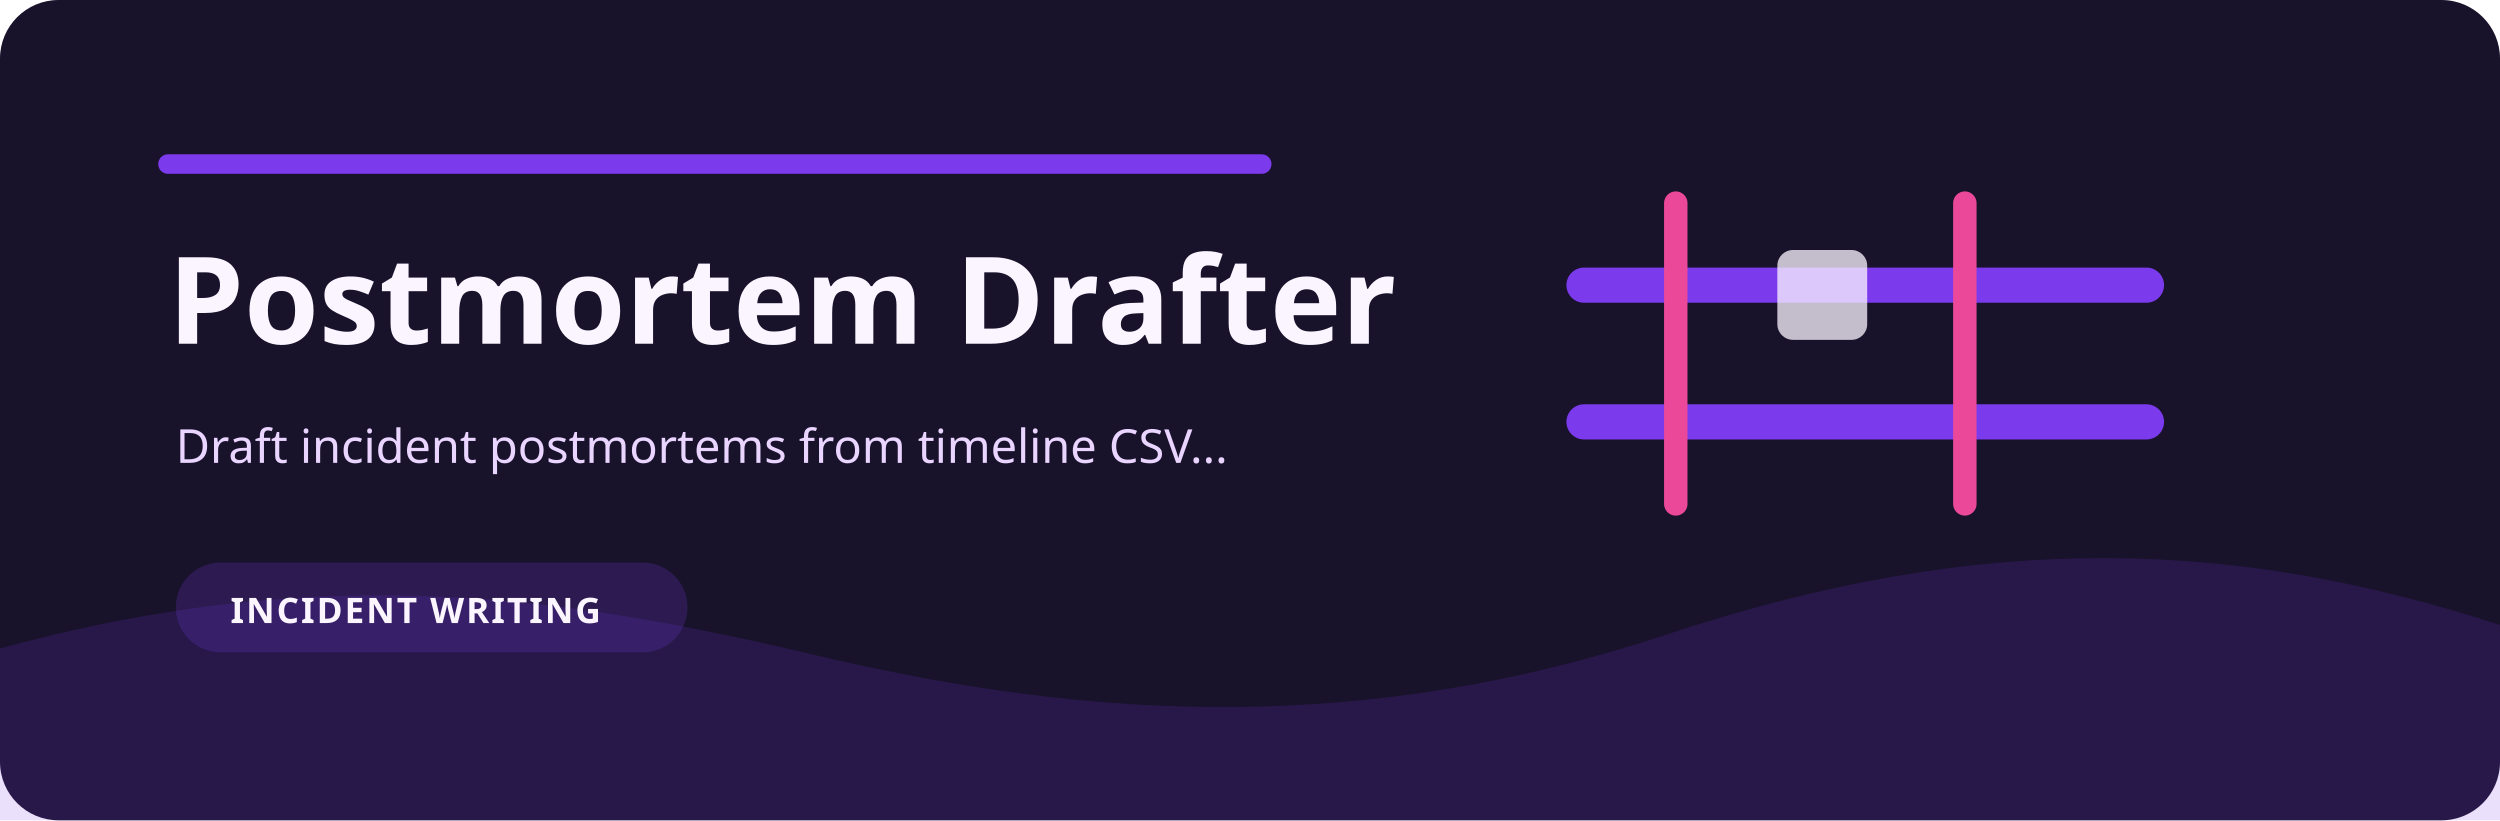
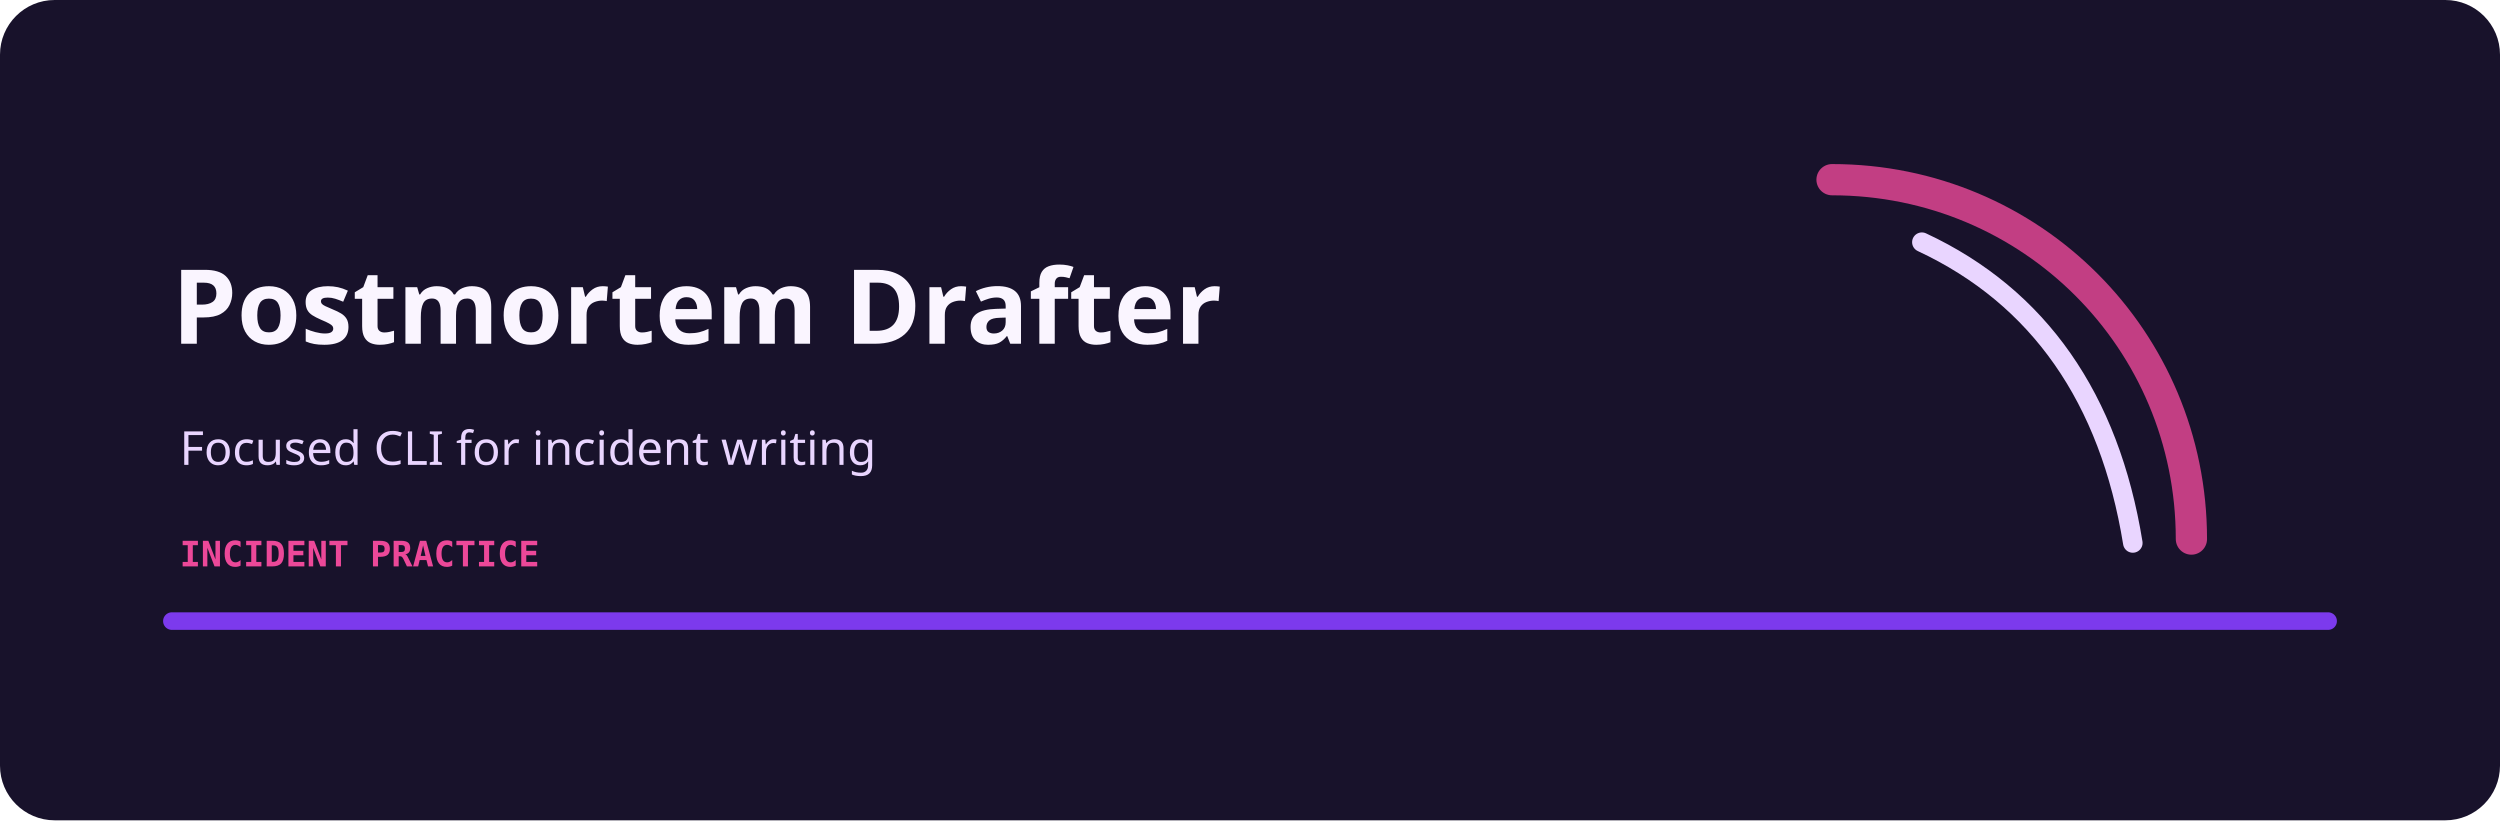
- <svg xmlns="http://www.w3.org/2000/svg" width="1280" height="420" viewBox="0 0 1280 420" fill="none" role="img" aria-label="Postmortem Drafter project cover">
-   <rect width="1280" height="420" rx="30" fill="#18122b" />
-   <path d="M0 332C168 286 293 306 420 336C560 369 699 376 853 325C1018 270 1148 277 1280 320V420H0V332Z" fill="#7c3aed" opacity=".16" />
-   <path d="M86 84h560" stroke="#7c3aed" stroke-width="10" stroke-linecap="round" />
-   <text x="86" y="176" fill="#faf5ff" font-family="Aptos, Segoe UI, ui-sans-serif, system-ui" font-size="62" font-weight="800">Postmortem Drafter</text>
-   <text x="90" y="237" fill="#e9d5ff" font-family="Aptos, Segoe UI, ui-sans-serif, system-ui" font-size="24" font-weight="500">Draft incident postmortems from timeline CSV...</text>
-   <rect x="90" y="288" width="262" height="46" rx="23" fill="#7c3aed" opacity=".20" />
-   <text x="118" y="319" fill="#faf5ff" font-family="Aptos, Segoe UI, ui-sans-serif, system-ui" font-size="18" font-weight="800" letter-spacing="1">INCIDENT WRITING</text>
-   <path d="M811 146h288M811 216h288" stroke="#7c3aed" stroke-width="18" stroke-linecap="round" />
-   <path d="M858 104v154M1006 104v154" stroke="#ec4899" stroke-width="12" stroke-linecap="round" />
-   <rect x="910" y="128" width="46" height="46" rx="8" fill="#faf5ff" opacity=".76" />
+ <svg xmlns="http://www.w3.org/2000/svg" width="1280" height="420" viewBox="0 0 1280 420" fill="none" role="img" aria-label="Postmortem Drafter cover">
+   <rect width="1280" height="420" rx="28" fill="#18122b" />
+   <path d="M88 318h1104" stroke="#7c3aed" stroke-width="9" stroke-linecap="round" />
+   <path d="M938 92c102 0 184 82 184 184" stroke="#ec4899" stroke-width="16" stroke-linecap="round" opacity=".8" />
+   <path d="M984 124c60 28 96 80 108 154" stroke="#e9d5ff" stroke-width="10" stroke-linecap="round" />
+   <text x="88" y="176" fill="#faf5ff" font-family="IBM Plex Sans, ui-sans-serif, system-ui" font-size="53" font-weight="850">Postmortem Drafter</text>
+   <text x="92" y="238" fill="#e9d5ff" font-family="IBM Plex Sans, ui-sans-serif, system-ui" font-size="24">Focused CLI for incident writing</text>
+   <text x="92" y="290" fill="#ec4899" font-family="ui-monospace, SFMono-Regular, Menlo, monospace" font-size="18" font-weight="700">INCIDENT PRACTICE</text>
</svg>
